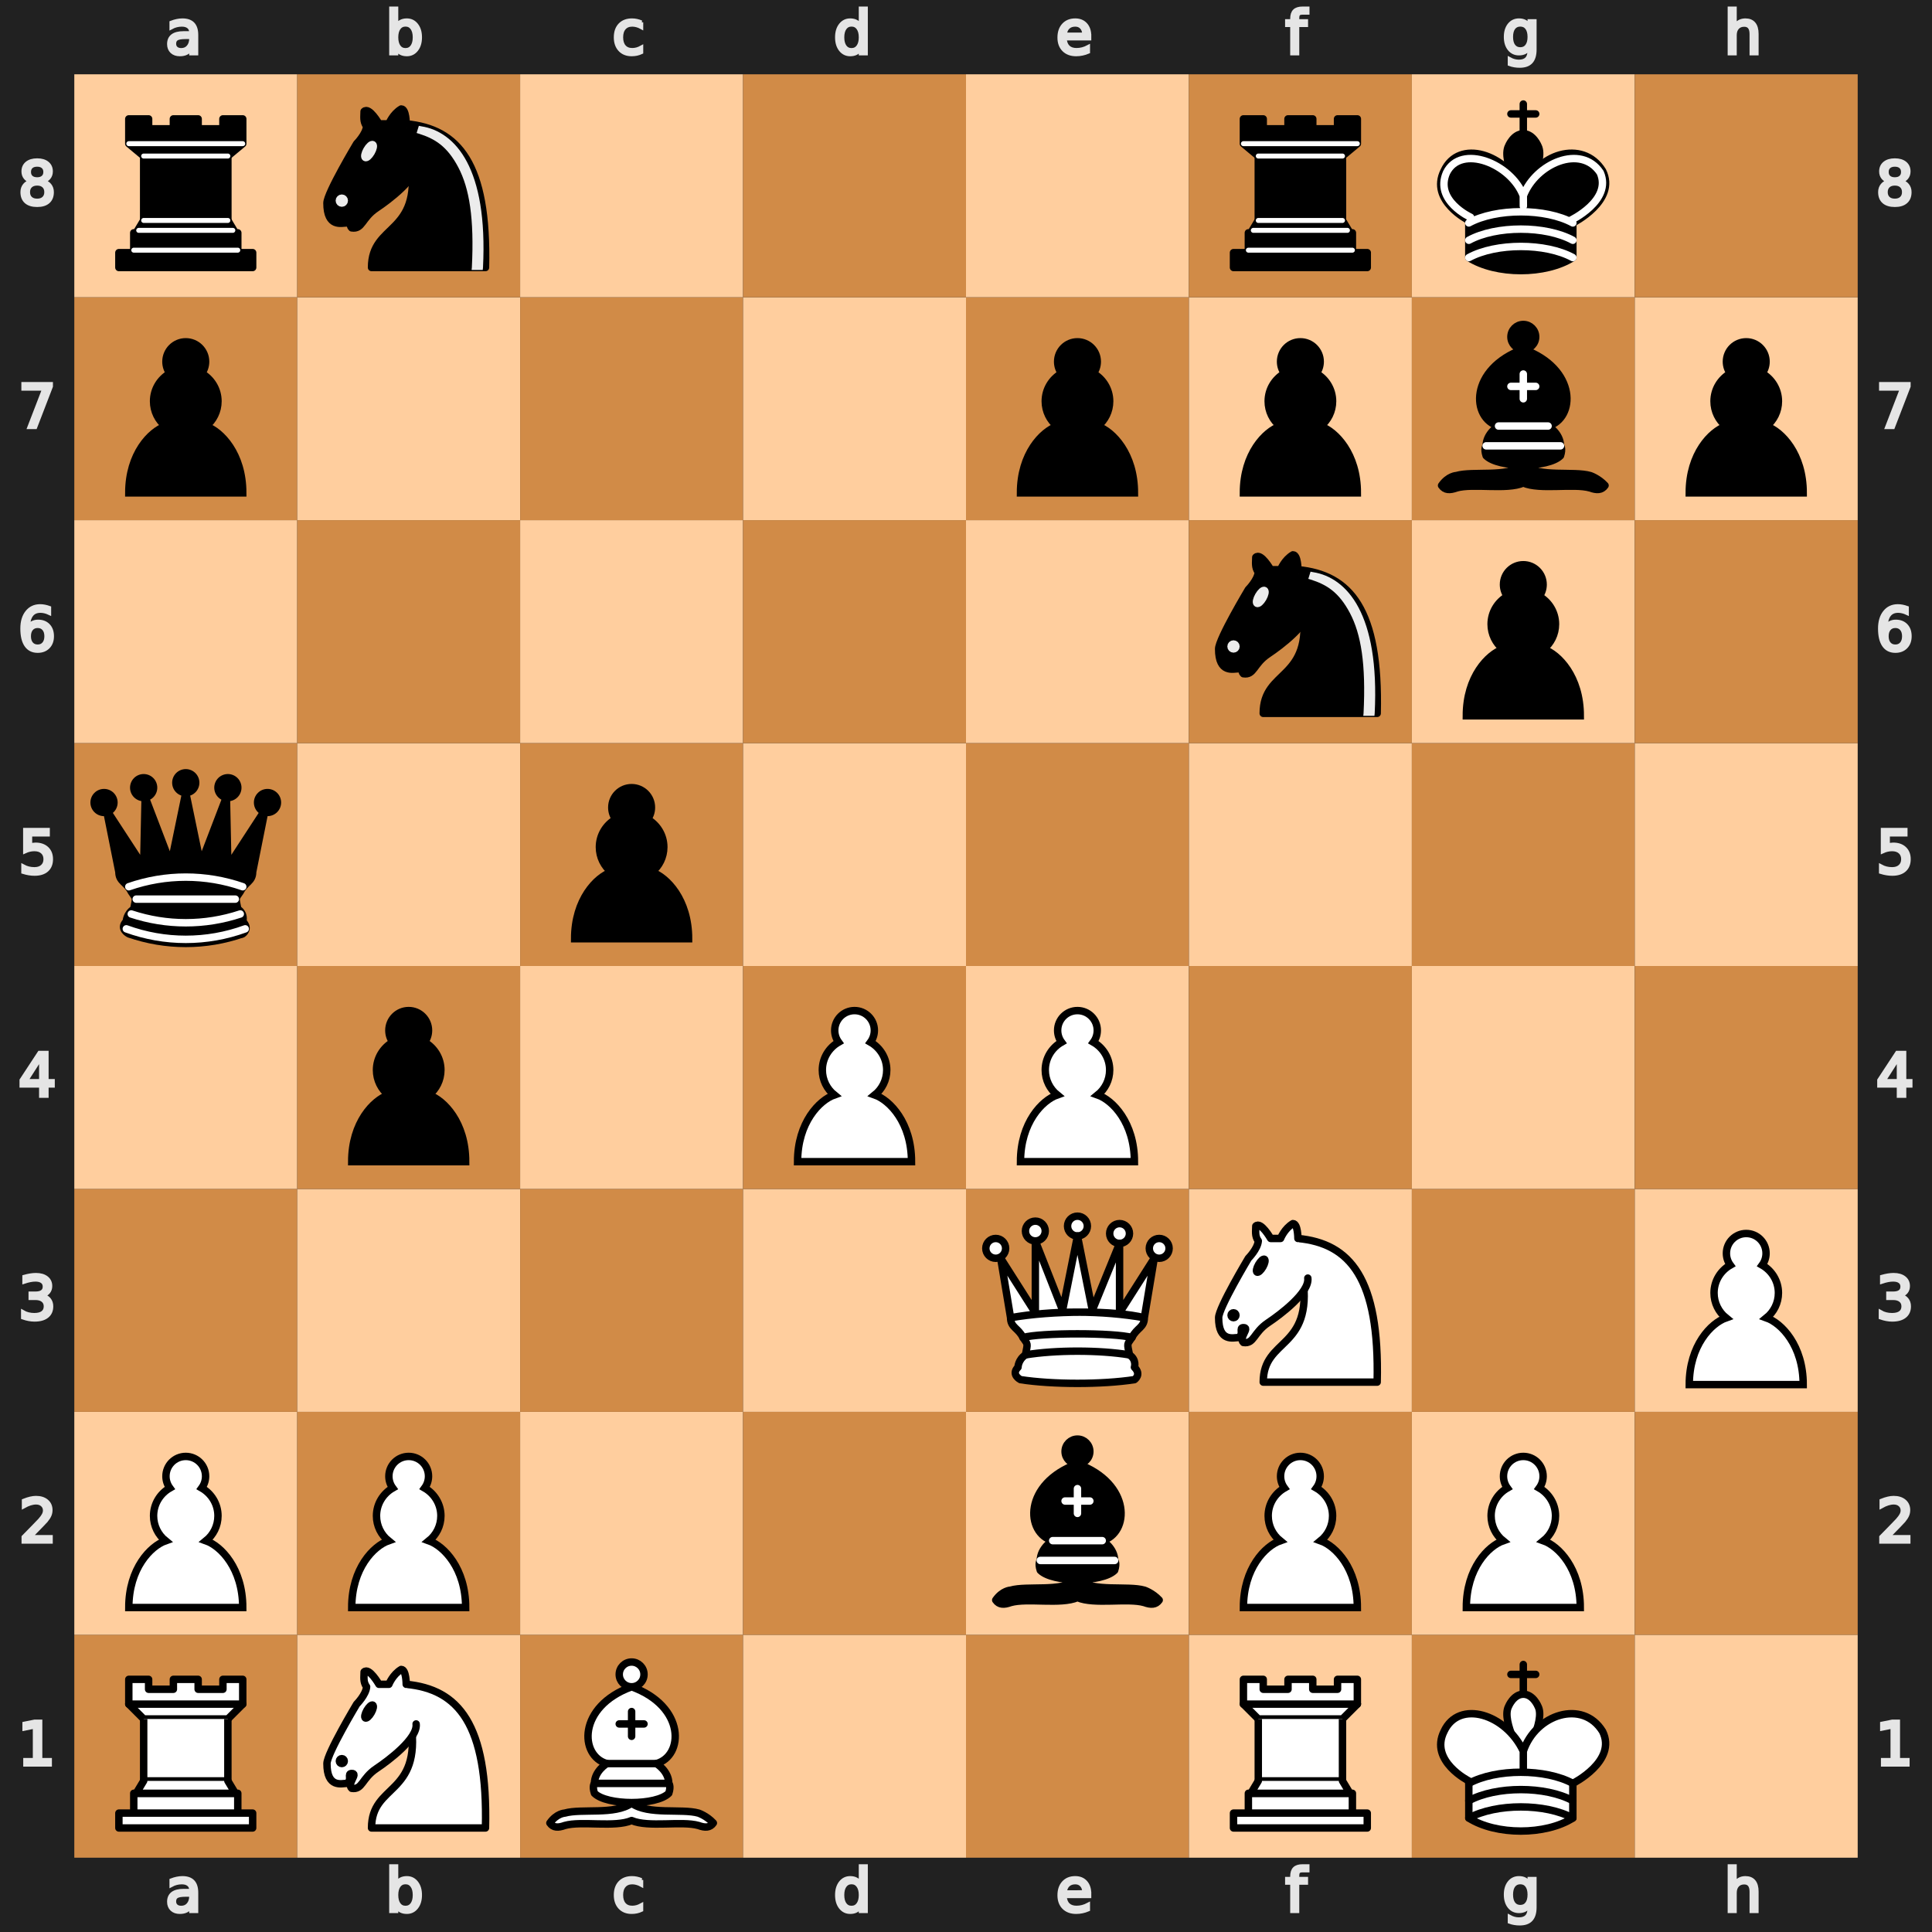
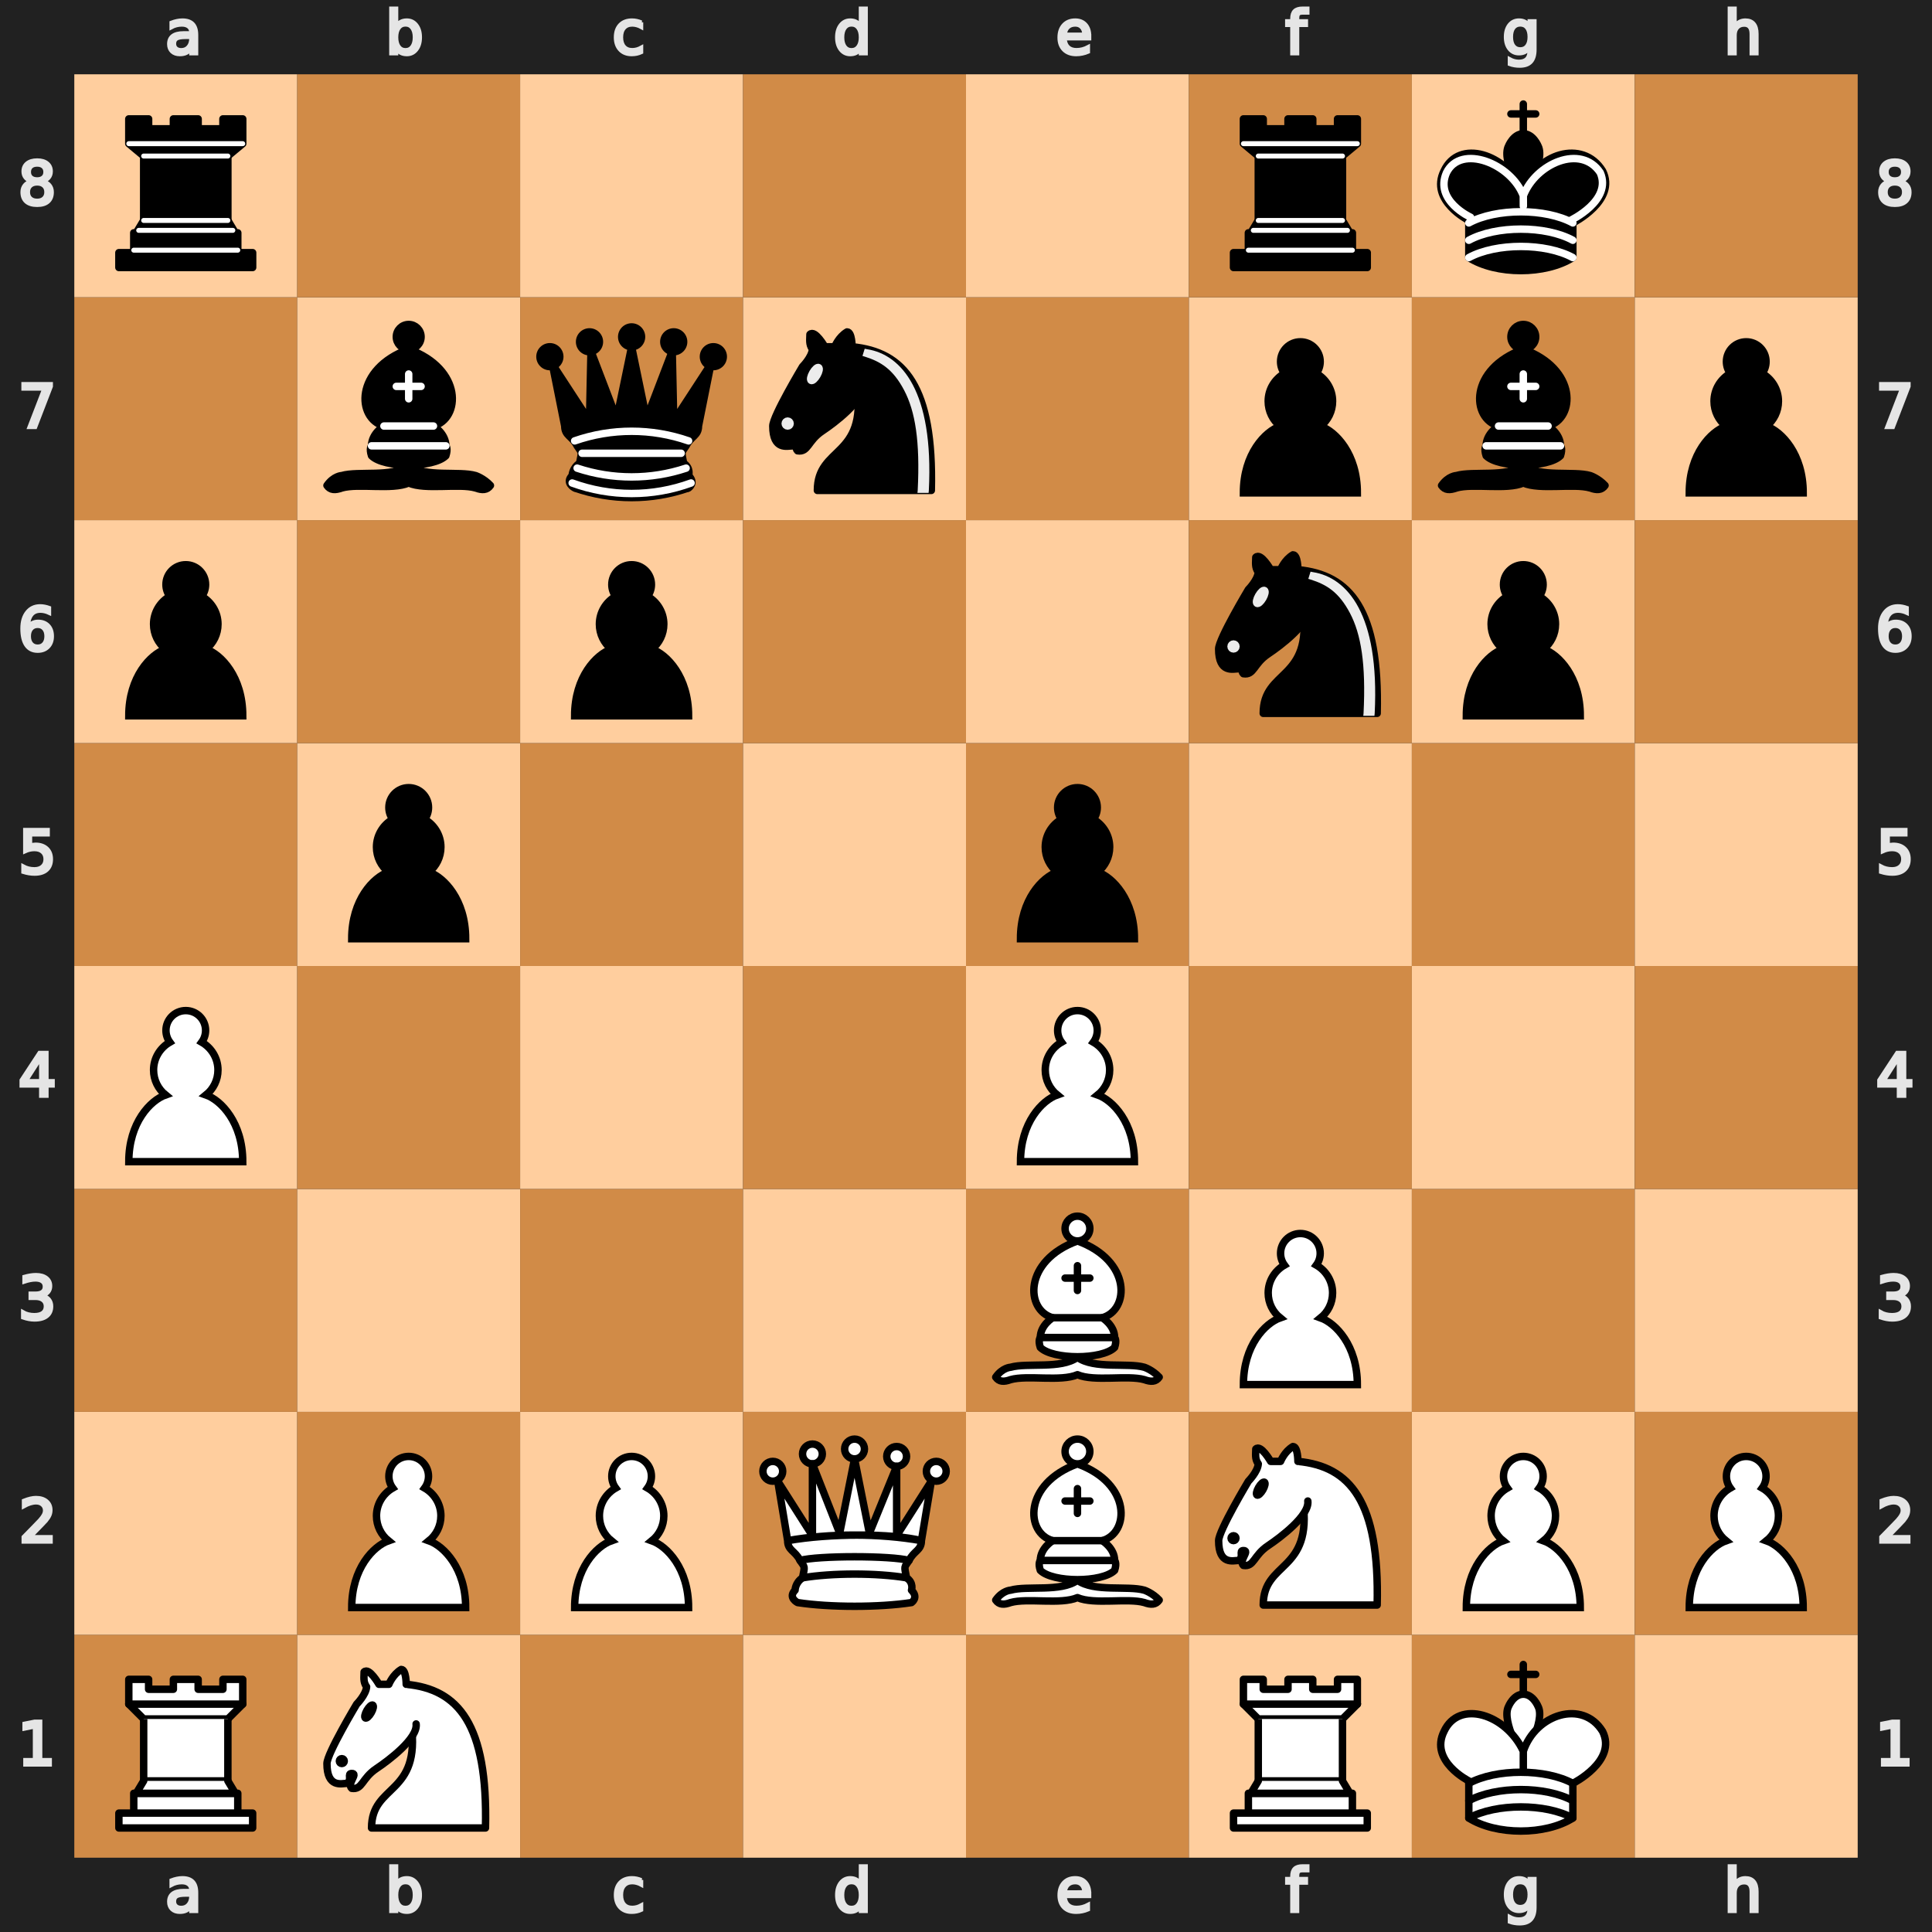
<svg xmlns="http://www.w3.org/2000/svg" xmlns:xlink="http://www.w3.org/1999/xlink" version="1.2" baseProfile="tiny" viewBox="0 0 390 390">
  <defs>
    <g id="white-pawn" class="white pawn">
      <path d="M22.5 9c-2.21 0-4 1.79-4 4 0 .89.29 1.71.78 2.38C17.33 16.5 16 18.59 16 21c0 2.03.94 3.84 2.41 5.03-3 1.06-7.41 5.55-7.41 13.47h23c0-7.92-4.41-12.41-7.41-13.47 1.47-1.19 2.41-3 2.41-5.03 0-2.41-1.33-4.5-3.28-5.62.49-.67.78-1.49.78-2.38 0-2.21-1.79-4-4-4z" fill="#fff" stroke="#000" stroke-width="1.5" stroke-linecap="round" />
    </g>
    <g id="white-knight" class="white knight" fill="none" fill-rule="evenodd" stroke="#000" stroke-width="1.5" stroke-linecap="round" stroke-linejoin="round">
      <path d="M 22,10 C 32.5,11 38.5,18 38,39 L 15,39 C 15,30 25,32.5 23,18" style="fill:#ffffff; stroke:#000000;" />
      <path d="M 24,18 C 24.38,20.91 18.45,25.37 16,27 C 13,29 13.18,31.34 11,31 C 9.958,30.06 12.41,27.96 11,28 C 10,28 11.19,29.23 10,30 C 9,30 5.997,31 6,26 C 6,24 12,14 12,14 C 12,14 13.89,12.1 14,10.5 C 13.27,9.506 13.5,8.5 13.5,7.5 C 14.5,6.5 16.5,10 16.5,10 L 18.5,10 C 18.5,10 19.28,8.008 21,7 C 22,7 22,10 22,10" style="fill:#ffffff; stroke:#000000;" />
      <path d="M 9.5 25.5 A 0.5 0.5 0 1 1 8.5,25.5 A 0.5 0.5 0 1 1 9.5 25.5 z" style="fill:#000000; stroke:#000000;" />
      <path d="M 15 15.5 A 0.5 1.5 0 1 1 14,15.5 A 0.5 1.5 0 1 1 15 15.5 z" transform="matrix(0.866,0.5,-0.5,0.866,9.693,-5.173)" style="fill:#000000; stroke:#000000;" />
    </g>
    <g id="white-bishop" class="white bishop" fill="none" fill-rule="evenodd" stroke="#000" stroke-width="1.5" stroke-linecap="round" stroke-linejoin="round">
      <g fill="#fff" stroke-linecap="butt">
        <path d="M9 36c3.39-.97 10.11.43 13.5-2 3.39 2.43 10.11 1.03 13.5 2 0 0 1.65.54 3 2-.68.97-1.65.99-3 .5-3.39-.97-10.11.46-13.5-1-3.39 1.46-10.11.03-13.5 1-1.354.49-2.323.47-3-.5 1.354-1.94 3-2 3-2zM15 32c2.5 2.5 12.5 2.5 15 0 .5-1.5 0-2 0-2 0-2.5-2.5-4-2.5-4 5.5-1.5 6-11.5-5-15.5-11 4-10.5 14-5 15.5 0 0-2.5 1.5-2.5 4 0 0-.5.5 0 2zM25 8a2.5 2.5 0 1 1-5 0 2.5 2.5 0 1 1 5 0z" />
      </g>
      <path d="M17.5 26h10M15 30h15m-7.5-14.5v5M20 18h5" stroke-linejoin="miter" />
    </g>
    <g id="white-rook" class="white rook" fill="#fff" fill-rule="evenodd" stroke="#000" stroke-width="1.5" stroke-linecap="round" stroke-linejoin="round">
      <path d="M9 39h27v-3H9v3zM12 36v-4h21v4H12zM11 14V9h4v2h5V9h5v2h5V9h4v5" stroke-linecap="butt" />
      <path d="M34 14l-3 3H14l-3-3" />
      <path d="M31 17v12.5H14V17" stroke-linecap="butt" stroke-linejoin="miter" />
      <path d="M31 29.5l1.5 2.5h-20l1.5-2.5" />
      <path d="M11 14h23" fill="none" stroke-linejoin="miter" />
    </g>
    <g id="white-queen" class="white queen" fill="#fff" fill-rule="evenodd" stroke="#000" stroke-width="1.5" stroke-linecap="round" stroke-linejoin="round">
      <path d="M8 12a2 2 0 1 1-4 0 2 2 0 1 1 4 0zM24.5 7.5a2 2 0 1 1-4 0 2 2 0 1 1 4 0zM41 12a2 2 0 1 1-4 0 2 2 0 1 1 4 0zM16 8.5a2 2 0 1 1-4 0 2 2 0 1 1 4 0zM33 9a2 2 0 1 1-4 0 2 2 0 1 1 4 0z" />
      <path d="M9 26c8.5-1.5 21-1.5 27 0l2-12-7 11V11l-5.5 13.5-3-15-3 15-5.5-14V25L7 14l2 12zM9 26c0 2 1.5 2 2.5 4 1 1.5 1 1 .5 3.5-1.5 1-1.5 2.5-1.5 2.5-1.5 1.5.5 2.5.5 2.5 6.5 1 16.5 1 23 0 0 0 1.5-1 0-2.5 0 0 .5-1.5-1-2.5-.5-2.5-.5-2 .5-3.5 1-2 2.5-2 2.5-4-8.5-1.5-18.5-1.5-27 0z" stroke-linecap="butt" />
      <path d="M11.5 30c3.5-1 18.5-1 22 0M12 33.5c6-1 15-1 21 0" fill="none" />
    </g>
    <g id="white-king" class="white king" fill="none" fill-rule="evenodd" stroke="#000" stroke-width="1.5" stroke-linecap="round" stroke-linejoin="round">
      <path d="M22.5 11.63V6M20 8h5" stroke-linejoin="miter" />
      <path d="M22.5 25s4.5-7.5 3-10.5c0 0-1-2.5-3-2.5s-3 2.5-3 2.5c-1.5 3 3 10.5 3 10.5" fill="#fff" stroke-linecap="butt" stroke-linejoin="miter" />
      <path d="M11.5 37c5.5 3.5 15.5 3.5 21 0v-7s9-4.5 6-10.5c-4-6.5-13.5-3.5-16 4V27v-3.5c-3.5-7.5-13-10.5-16-4-3 6 5 10 5 10V37z" fill="#fff" />
      <path d="M11.5 30c5.5-3 15.5-3 21 0m-21 3.5c5.5-3 15.5-3 21 0m-21 3.5c5.5-3 15.5-3 21 0" />
    </g>
    <g id="black-pawn" class="black pawn">
      <path d="M22.5 9c-2.21 0-4 1.79-4 4 0 .89.29 1.71.78 2.38C17.33 16.5 16 18.59 16 21c0 2.03.94 3.84 2.41 5.03-3 1.06-7.41 5.55-7.41 13.47h23c0-7.92-4.41-12.41-7.41-13.47 1.47-1.19 2.41-3 2.41-5.03 0-2.41-1.33-4.5-3.28-5.62.49-.67.78-1.49.78-2.38 0-2.21-1.79-4-4-4z" fill="#000" stroke="#000" stroke-width="1.5" stroke-linecap="round" />
    </g>
    <g id="black-knight" class="black knight" fill="none" fill-rule="evenodd" stroke="#000" stroke-width="1.5" stroke-linecap="round" stroke-linejoin="round">
      <path d="M 22,10 C 32.5,11 38.5,18 38,39 L 15,39 C 15,30 25,32.5 23,18" style="fill:#000000; stroke:#000000;" />
      <path d="M 24,18 C 24.38,20.91 18.45,25.37 16,27 C 13,29 13.18,31.34 11,31 C 9.958,30.06 12.41,27.96 11,28 C 10,28 11.19,29.23 10,30 C 9,30 5.997,31 6,26 C 6,24 12,14 12,14 C 12,14 13.89,12.1 14,10.5 C 13.27,9.506 13.5,8.5 13.5,7.5 C 14.5,6.5 16.5,10 16.5,10 L 18.5,10 C 18.5,10 19.28,8.008 21,7 C 22,7 22,10 22,10" style="fill:#000000; stroke:#000000;" />
      <path d="M 9.5 25.5 A 0.5 0.5 0 1 1 8.5,25.5 A 0.5 0.5 0 1 1 9.5 25.5 z" style="fill:#ececec; stroke:#ececec;" />
      <path d="M 15 15.5 A 0.5 1.5 0 1 1 14,15.5 A 0.5 1.5 0 1 1 15 15.5 z" transform="matrix(0.866,0.5,-0.5,0.866,9.693,-5.173)" style="fill:#ececec; stroke:#ececec;" />
      <path d="M 24.55,10.4 L 24.1,11.85 L 24.6,12 C 27.75,13 30.25,14.49 32.5,18.75 C 34.75,23.01 35.75,29.06 35.25,39 L 35.2,39.5 L 37.45,39.5 L 37.5,39 C 38,28.94 36.62,22.15 34.25,17.66 C 31.88,13.17 28.46,11.02 25.06,10.5 L 24.55,10.4 z " style="fill:#ececec; stroke:none;" />
    </g>
    <g id="black-bishop" class="black bishop" fill="none" fill-rule="evenodd" stroke="#000" stroke-width="1.5" stroke-linecap="round" stroke-linejoin="round">
      <path d="M9 36c3.39-.97 10.11.43 13.5-2 3.39 2.43 10.11 1.03 13.5 2 0 0 1.65.54 3 2-.68.97-1.65.99-3 .5-3.39-.97-10.11.46-13.5-1-3.39 1.46-10.11.03-13.5 1-1.354.49-2.323.47-3-.5 1.354-1.94 3-2 3-2zm6-4c2.5 2.5 12.5 2.5 15 0 .5-1.5 0-2 0-2 0-2.5-2.5-4-2.5-4 5.5-1.5 6-11.5-5-15.5-11 4-10.5 14-5 15.5 0 0-2.5 1.5-2.5 4 0 0-.5.5 0 2zM25 8a2.5 2.5 0 1 1-5 0 2.5 2.5 0 1 1 5 0z" fill="#000" stroke-linecap="butt" />
      <path d="M17.5 26h10M15 30h15m-7.5-14.5v5M20 18h5" stroke="#fff" stroke-linejoin="miter" />
    </g>
    <g id="black-rook" class="black rook" fill="#000" fill-rule="evenodd" stroke="#000" stroke-width="1.5" stroke-linecap="round" stroke-linejoin="round">
      <path d="M9 39h27v-3H9v3zM12.5 32l1.5-2.5h17l1.5 2.5h-20zM12 36v-4h21v4H12z" stroke-linecap="butt" />
      <path d="M14 29.5v-13h17v13H14z" stroke-linecap="butt" stroke-linejoin="miter" />
      <path d="M14 16.5L11 14h23l-3 2.5H14zM11 14V9h4v2h5V9h5v2h5V9h4v5H11z" stroke-linecap="butt" />
      <path d="M12 35.5h21M13 31.5h19M14 29.5h17M14 16.5h17M11 14h23" fill="none" stroke="#fff" stroke-width="1" stroke-linejoin="miter" />
    </g>
    <g id="black-queen" class="black queen" fill="#000" fill-rule="evenodd" stroke="#000" stroke-width="1.5" stroke-linecap="round" stroke-linejoin="round">
      <g fill="#000" stroke="none">
        <circle cx="6" cy="12" r="2.75" />
        <circle cx="14" cy="9" r="2.75" />
        <circle cx="22.5" cy="8" r="2.75" />
        <circle cx="31" cy="9" r="2.75" />
        <circle cx="39" cy="12" r="2.75" />
      </g>
      <path d="M9 26c8.5-1.5 21-1.5 27 0l2.5-12.5L31 25l-.3-14.1-5.2 13.6-3-14.5-3 14.5-5.2-13.6L14 25 6.5 13.5 9 26zM9 26c0 2 1.5 2 2.5 4 1 1.5 1 1 .5 3.5-1.5 1-1.5 2.5-1.5 2.5-1.5 1.5.5 2.5.5 2.5 6.5 1 16.5 1 23 0 0 0 1.5-1 0-2.5 0 0 .5-1.5-1-2.5-.5-2.5-.5-2 .5-3.5 1-2 2.5-2 2.5-4-8.5-1.5-18.5-1.5-27 0z" stroke-linecap="butt" />
      <path d="M11 38.5a35 35 1 0 0 23 0" fill="none" stroke-linecap="butt" />
      <path d="M11 29a35 35 1 0 1 23 0M12.5 31.5h20M11.5 34.5a35 35 1 0 0 22 0M10.5 37.5a35 35 1 0 0 24 0" fill="none" stroke="#fff" />
    </g>
    <g id="black-king" class="black king" fill="none" fill-rule="evenodd" stroke="#000" stroke-width="1.5" stroke-linecap="round" stroke-linejoin="round">
      <path d="M22.5 11.63V6" stroke-linejoin="miter" />
      <path d="M22.5 25s4.5-7.5 3-10.5c0 0-1-2.5-3-2.5s-3 2.5-3 2.5c-1.5 3 3 10.5 3 10.5" fill="#000" stroke-linecap="butt" stroke-linejoin="miter" />
      <path d="M11.5 37c5.5 3.5 15.5 3.5 21 0v-7s9-4.5 6-10.5c-4-6.5-13.5-3.5-16 4V27v-3.5c-3.5-7.5-13-10.5-16-4-3 6 5 10 5 10V37z" fill="#000" />
      <path d="M20 8h5" stroke-linejoin="miter" />
      <path d="M32 29.5s8.5-4 6.03-9.65C34.15 14 25 18 22.5 24.5l.01 2.1-.01-2.1C20 18 9.906 14 6.997 19.85c-2.497 5.65 4.853 9 4.853 9M11.5 30c5.5-3 15.5-3 21 0m-21 3.5c5.5-3 15.5-3 21 0m-21 3.5c5.5-3 15.5-3 21 0" stroke="#fff" />
    </g>
  </defs>
  <rect x="0" y="0" width="390" height="390" fill="#212121" />
  <g transform="translate(20, 0) scale(0.75, 0.75)" fill="#e5e5e5" stroke="#e5e5e5">
    <path d="M23.328 10.016q-1.742 0-2.414.398-.672.398-.672 1.36 0 .765.5 1.218.508.445 1.375.445 1.196 0 1.914-.843.727-.852.727-2.258v-.32zm2.867-.594v4.992h-1.437v-1.328q-.492.797-1.227 1.18-.734.375-1.797.375-1.343 0-2.14-.75-.79-.758-.79-2.024 0-1.476.985-2.226.992-.75 2.953-.75h2.016V8.75q0-.992-.656-1.531-.649-.547-1.829-.547-.75 0-1.46.18-.711.18-1.368.539V6.062q.79-.304 1.532-.453.742-.156 1.445-.156 1.898 0 2.836.984.937.985.937 2.985z" />
  </g>
  <g transform="translate(20, 375) scale(0.75, 0.75)" fill="#e5e5e5" stroke="#e5e5e5">
    <path d="M23.328 10.016q-1.742 0-2.414.398-.672.398-.672 1.36 0 .765.5 1.218.508.445 1.375.445 1.196 0 1.914-.843.727-.852.727-2.258v-.32zm2.867-.594v4.992h-1.437v-1.328q-.492.797-1.227 1.18-.734.375-1.797.375-1.343 0-2.14-.75-.79-.758-.79-2.024 0-1.476.985-2.226.992-.75 2.953-.75h2.016V8.75q0-.992-.656-1.531-.649-.547-1.829-.547-.75 0-1.46.18-.711.18-1.368.539V6.062q.79-.304 1.532-.453.742-.156 1.445-.156 1.898 0 2.836.984.937.985.937 2.985z" />
  </g>
  <g transform="translate(65, 0) scale(0.75, 0.75)" fill="#e5e5e5" stroke="#e5e5e5">
    <path d="M24.922 10.047q0-1.586-.656-2.485-.649-.906-1.79-.906-1.14 0-1.796.906-.649.899-.649 2.485 0 1.586.649 2.492.656.898 1.797.898 1.14 0 1.789-.898.656-.906.656-2.492zm-4.89-3.055q.452-.781 1.14-1.156.695-.383 1.656-.383 1.594 0 2.586 1.266 1 1.265 1 3.328 0 2.062-1 3.328-.992 1.266-2.586 1.266-.96 0-1.656-.375-.688-.383-1.14-1.164v1.312h-1.446V2.258h1.445z" />
  </g>
  <g transform="translate(65, 375) scale(0.75, 0.75)" fill="#e5e5e5" stroke="#e5e5e5">
    <path d="M24.922 10.047q0-1.586-.656-2.485-.649-.906-1.79-.906-1.14 0-1.796.906-.649.899-.649 2.485 0 1.586.649 2.492.656.898 1.797.898 1.14 0 1.789-.898.656-.906.656-2.492zm-4.89-3.055q.452-.781 1.14-1.156.695-.383 1.656-.383 1.594 0 2.586 1.266 1 1.265 1 3.328 0 2.062-1 3.328-.992 1.266-2.586 1.266-.96 0-1.656-.375-.688-.383-1.14-1.164v1.312h-1.446V2.258h1.445z" />
  </g>
  <g transform="translate(110, 0) scale(0.75, 0.75)" fill="#e5e5e5" stroke="#e5e5e5">
    <path d="M25.96 6v1.344q-.608-.336-1.226-.5-.609-.172-1.234-.172-1.398 0-2.172.89-.773.883-.773 2.485 0 1.601.773 2.492.774.883 2.172.883.625 0 1.234-.164.618-.172 1.227-.508v1.328q-.602.281-1.25.422-.64.14-1.367.14-1.977 0-3.14-1.242-1.165-1.242-1.165-3.351 0-2.14 1.172-3.367 1.18-1.227 3.227-1.227.664 0 1.296.14.633.134 1.227.407z" />
  </g>
  <g transform="translate(110, 375) scale(0.75, 0.75)" fill="#e5e5e5" stroke="#e5e5e5">
    <path d="M25.96 6v1.344q-.608-.336-1.226-.5-.609-.172-1.234-.172-1.398 0-2.172.89-.773.883-.773 2.485 0 1.601.773 2.492.774.883 2.172.883.625 0 1.234-.164.618-.172 1.227-.508v1.328q-.602.281-1.25.422-.64.14-1.367.14-1.977 0-3.14-1.242-1.165-1.242-1.165-3.351 0-2.14 1.172-3.367 1.18-1.227 3.227-1.227.664 0 1.296.14.633.134 1.227.407z" />
  </g>
  <g transform="translate(155, 0) scale(0.75, 0.75)" fill="#e5e5e5" stroke="#e5e5e5">
    <path d="M24.973 6.992V2.258h1.437v12.156h-1.437v-1.312q-.453.78-1.149 1.164-.687.375-1.656.375-1.586 0-2.586-1.266-.992-1.266-.992-3.328 0-2.063.992-3.328 1-1.266 2.586-1.266.969 0 1.656.383.696.375 1.149 1.156zm-4.899 3.055q0 1.586.649 2.492.656.898 1.797.898 1.14 0 1.796-.898.657-.906.657-2.492 0-1.586-.657-2.485-.656-.906-1.796-.906-1.141 0-1.797.906-.649.899-.649 2.485z" />
  </g>
  <g transform="translate(155, 375) scale(0.75, 0.75)" fill="#e5e5e5" stroke="#e5e5e5">
    <path d="M24.973 6.992V2.258h1.437v12.156h-1.437v-1.312q-.453.78-1.149 1.164-.687.375-1.656.375-1.586 0-2.586-1.266-.992-1.266-.992-3.328 0-2.063.992-3.328 1-1.266 2.586-1.266.969 0 1.656.383.696.375 1.149 1.156zm-4.899 3.055q0 1.586.649 2.492.656.898 1.797.898 1.14 0 1.796-.898.657-.906.657-2.492 0-1.586-.657-2.485-.656-.906-1.796-.906-1.141 0-1.797.906-.649.899-.649 2.485z" />
  </g>
  <g transform="translate(200, 0) scale(0.75, 0.75)" fill="#e5e5e5" stroke="#e5e5e5">
    <path d="M26.555 9.68v.703h-6.61q.094 1.484.89 2.265.806.774 2.235.774.828 0 1.602-.203.781-.203 1.547-.61v1.36q-.774.328-1.586.5-.813.172-1.649.172-2.093 0-3.32-1.22-1.219-1.218-1.219-3.296 0-2.148 1.157-3.406 1.164-1.266 3.132-1.266 1.766 0 2.79 1.14 1.03 1.134 1.03 3.087zm-1.438-.422q-.015-1.18-.664-1.883-.64-.703-1.703-.703-1.203 0-1.93.68-.718.68-.828 1.914z" />
  </g>
  <g transform="translate(200, 375) scale(0.75, 0.75)" fill="#e5e5e5" stroke="#e5e5e5">
    <path d="M26.555 9.68v.703h-6.61q.094 1.484.89 2.265.806.774 2.235.774.828 0 1.602-.203.781-.203 1.547-.61v1.36q-.774.328-1.586.5-.813.172-1.649.172-2.093 0-3.32-1.22-1.219-1.218-1.219-3.296 0-2.148 1.157-3.406 1.164-1.266 3.132-1.266 1.766 0 2.79 1.14 1.03 1.134 1.03 3.087zm-1.438-.422q-.015-1.18-.664-1.883-.64-.703-1.703-.703-1.203 0-1.93.68-.718.68-.828 1.914z" />
  </g>
  <g transform="translate(245, 0) scale(0.75, 0.75)" fill="#e5e5e5" stroke="#e5e5e5">
    <path d="M25.285 2.258v1.195H23.91q-.773 0-1.078.313-.297.312-.297 1.125v.773h2.367v1.117h-2.367v7.633H21.09V6.781h-1.375V5.664h1.375v-.61q0-1.46.68-2.124.68-.672 2.156-.672z" />
  </g>
  <g transform="translate(245, 375) scale(0.75, 0.75)" fill="#e5e5e5" stroke="#e5e5e5">
    <path d="M25.285 2.258v1.195H23.91q-.773 0-1.078.313-.297.312-.297 1.125v.773h2.367v1.117h-2.367v7.633H21.09V6.781h-1.375V5.664h1.375v-.61q0-1.46.68-2.124.68-.672 2.156-.672z" />
  </g>
  <g transform="translate(290, 0) scale(0.75, 0.75)" fill="#e5e5e5" stroke="#e5e5e5">
    <path d="M24.973 9.937q0-1.562-.649-2.421-.64-.86-1.804-.86-1.157 0-1.805.86-.64.859-.64 2.421 0 1.555.64 2.415.648.859 1.805.859 1.164 0 1.804-.86.649-.859.649-2.414zm1.437 3.391q0 2.234-.992 3.32-.992 1.094-3.04 1.094-.757 0-1.429-.117-.672-.11-1.304-.344v-1.398q.632.344 1.25.508.617.164 1.257.164 1.414 0 2.118-.743.703-.734.703-2.226v-.711q-.446.773-1.141 1.156-.695.383-1.664.383-1.61 0-2.594-1.227-.984-1.226-.984-3.25 0-2.03.984-3.257.985-1.227 2.594-1.227.969 0 1.664.383t1.14 1.156V5.664h1.438z" />
  </g>
  <g transform="translate(290, 375) scale(0.75, 0.75)" fill="#e5e5e5" stroke="#e5e5e5">
    <path d="M24.973 9.937q0-1.562-.649-2.421-.64-.86-1.804-.86-1.157 0-1.805.86-.64.859-.64 2.421 0 1.555.64 2.415.648.859 1.805.859 1.164 0 1.804-.86.649-.859.649-2.414zm1.437 3.391q0 2.234-.992 3.32-.992 1.094-3.04 1.094-.757 0-1.429-.117-.672-.11-1.304-.344v-1.398q.632.344 1.25.508.617.164 1.257.164 1.414 0 2.118-.743.703-.734.703-2.226v-.711q-.446.773-1.141 1.156-.695.383-1.664.383-1.61 0-2.594-1.227-.984-1.226-.984-3.25 0-2.03.984-3.257.985-1.227 2.594-1.227.969 0 1.664.383t1.14 1.156V5.664h1.438z" />
  </g>
  <g transform="translate(335, 0) scale(0.75, 0.75)" fill="#e5e5e5" stroke="#e5e5e5">
    <path d="M26.164 9.133v5.281h-1.437V9.18q0-1.243-.485-1.86-.484-.617-1.453-.617-1.164 0-1.836.742-.672.742-.672 2.024v4.945h-1.445V2.258h1.445v4.765q.516-.789 1.211-1.18.703-.39 1.617-.39 1.508 0 2.282.938.773.93.773 2.742z" />
  </g>
  <g transform="translate(335, 375) scale(0.75, 0.75)" fill="#e5e5e5" stroke="#e5e5e5">
    <path d="M26.164 9.133v5.281h-1.437V9.18q0-1.243-.485-1.86-.484-.617-1.453-.617-1.164 0-1.836.742-.672.742-.672 2.024v4.945h-1.445V2.258h1.445v4.765q.516-.789 1.211-1.18.703-.39 1.617-.39 1.508 0 2.282.938.773.93.773 2.742z" />
  </g>
  <g transform="translate(0, 335) scale(0.75, 0.75)" fill="#e5e5e5" stroke="#e5e5e5">
    <path d="M6.754 26.996h2.578v-8.898l-2.805.562v-1.437l2.79-.563h1.578v10.336h2.578v1.328h-6.72z" />
  </g>
  <g transform="translate(375, 335) scale(0.75, 0.75)" fill="#e5e5e5" stroke="#e5e5e5">
    <path d="M6.754 26.996h2.578v-8.898l-2.805.562v-1.437l2.79-.563h1.578v10.336h2.578v1.328h-6.72z" />
  </g>
  <g transform="translate(0, 290) scale(0.75, 0.75)" fill="#e5e5e5" stroke="#e5e5e5">
    <path d="M8.195 26.996h5.508v1.328H6.297v-1.328q.898-.93 2.445-2.492 1.555-1.57 1.953-2.024.758-.851 1.055-1.437.305-.594.305-1.164 0-.93-.657-1.516-.648-.586-1.695-.586-.742 0-1.57.258-.82.258-1.758.781v-1.593q.953-.383 1.781-.578.828-.196 1.516-.196 1.812 0 2.89.906 1.079.907 1.079 2.422 0 .72-.274 1.368-.265.64-.976 1.515-.196.227-1.243 1.313-1.046 1.078-2.953 3.023z" />
  </g>
  <g transform="translate(375, 290) scale(0.75, 0.75)" fill="#e5e5e5" stroke="#e5e5e5">
    <path d="M8.195 26.996h5.508v1.328H6.297v-1.328q.898-.93 2.445-2.492 1.555-1.57 1.953-2.024.758-.851 1.055-1.437.305-.594.305-1.164 0-.93-.657-1.516-.648-.586-1.695-.586-.742 0-1.57.258-.82.258-1.758.781v-1.593q.953-.383 1.781-.578.828-.196 1.516-.196 1.812 0 2.89.906 1.079.907 1.079 2.422 0 .72-.274 1.368-.265.64-.976 1.515-.196.227-1.243 1.313-1.046 1.078-2.953 3.023z" />
  </g>
  <g transform="translate(0, 245) scale(0.75, 0.75)" fill="#e5e5e5" stroke="#e5e5e5">
    <path d="M11.434 22.035q1.132.242 1.765 1.008.64.766.64 1.89 0 1.727-1.187 2.672-1.187.946-3.375.946-.734 0-1.515-.149-.774-.14-1.602-.43V26.45q.656.383 1.438.578.78.196 1.632.196 1.485 0 2.258-.586.782-.586.782-1.703 0-1.032-.727-1.61-.719-.586-2.008-.586h-1.36v-1.297h1.423q1.164 0 1.78-.46.618-.47.618-1.344 0-.899-.64-1.375-.633-.485-1.82-.485-.65 0-1.391.141-.743.14-1.633.437V16.95q.898-.25 1.68-.375.788-.125 1.484-.125 1.797 0 2.844.82 1.046.813 1.046 2.204 0 .968-.554 1.64-.555.664-1.578.922z" />
  </g>
  <g transform="translate(375, 245) scale(0.75, 0.75)" fill="#e5e5e5" stroke="#e5e5e5">
    <path d="M11.434 22.035q1.132.242 1.765 1.008.64.766.64 1.89 0 1.727-1.187 2.672-1.187.946-3.375.946-.734 0-1.515-.149-.774-.14-1.602-.43V26.45q.656.383 1.438.578.78.196 1.632.196 1.485 0 2.258-.586.782-.586.782-1.703 0-1.032-.727-1.61-.719-.586-2.008-.586h-1.36v-1.297h1.423q1.164 0 1.78-.46.618-.47.618-1.344 0-.899-.64-1.375-.633-.485-1.82-.485-.65 0-1.391.141-.743.14-1.633.437V16.95q.898-.25 1.68-.375.788-.125 1.484-.125 1.797 0 2.844.82 1.046.813 1.046 2.204 0 .968-.554 1.64-.555.664-1.578.922z" />
  </g>
  <g transform="translate(0, 200) scale(0.75, 0.75)" fill="#e5e5e5" stroke="#e5e5e5">
    <path d="M11.016 18.035L7.03 24.262h3.985zm-.414-1.375h1.984v7.602h1.664v1.312h-1.664v2.75h-1.57v-2.75H5.75v-1.523z" />
  </g>
  <g transform="translate(375, 200) scale(0.75, 0.75)" fill="#e5e5e5" stroke="#e5e5e5">
    <path d="M11.016 18.035L7.03 24.262h3.985zm-.414-1.375h1.984v7.602h1.664v1.312h-1.664v2.75h-1.57v-2.75H5.75v-1.523z" />
  </g>
  <g transform="translate(0, 155) scale(0.75, 0.75)" fill="#e5e5e5" stroke="#e5e5e5">
    <path d="M6.719 16.66h6.195v1.328h-4.75v2.86q.344-.118.688-.172.343-.063.687-.063 1.953 0 3.094 1.07 1.14 1.07 1.14 2.899 0 1.883-1.171 2.93-1.172 1.039-3.305 1.039-.735 0-1.5-.125-.758-.125-1.57-.375v-1.586q.703.383 1.453.57.75.188 1.586.188 1.351 0 2.14-.711.79-.711.79-1.93 0-1.219-.79-1.93-.789-.71-2.14-.71-.633 0-1.266.14-.625.14-1.281.438z" />
  </g>
  <g transform="translate(375, 155) scale(0.75, 0.75)" fill="#e5e5e5" stroke="#e5e5e5">
    <path d="M6.719 16.66h6.195v1.328h-4.75v2.86q.344-.118.688-.172.343-.063.687-.063 1.953 0 3.094 1.07 1.14 1.07 1.14 2.899 0 1.883-1.171 2.93-1.172 1.039-3.305 1.039-.735 0-1.5-.125-.758-.125-1.57-.375v-1.586q.703.383 1.453.57.75.188 1.586.188 1.351 0 2.14-.711.79-.711.79-1.93 0-1.219-.79-1.93-.789-.71-2.14-.71-.633 0-1.266.14-.625.14-1.281.438z" />
  </g>
  <g transform="translate(0, 110) scale(0.75, 0.75)" fill="#e5e5e5" stroke="#e5e5e5">
    <path d="M10.137 21.863q-1.063 0-1.688.727-.617.726-.617 1.992 0 1.258.617 1.992.625.727 1.688.727 1.062 0 1.68-.727.624-.734.624-1.992 0-1.266-.625-1.992-.617-.727-1.68-.727zm3.133-4.945v1.437q-.594-.28-1.204-.43-.601-.148-1.195-.148-1.562 0-2.39 1.055-.82 1.055-.938 3.188.46-.68 1.156-1.04.696-.367 1.531-.367 1.758 0 2.774 1.07 1.023 1.063 1.023 2.899 0 1.797-1.062 2.883-1.063 1.086-2.828 1.086-2.024 0-3.094-1.547-1.07-1.555-1.07-4.5 0-2.766 1.312-4.406 1.313-1.649 3.524-1.649.593 0 1.195.117.61.118 1.266.352z" />
  </g>
  <g transform="translate(375, 110) scale(0.75, 0.75)" fill="#e5e5e5" stroke="#e5e5e5">
    <path d="M10.137 21.863q-1.063 0-1.688.727-.617.726-.617 1.992 0 1.258.617 1.992.625.727 1.688.727 1.062 0 1.68-.727.624-.734.624-1.992 0-1.266-.625-1.992-.617-.727-1.68-.727zm3.133-4.945v1.437q-.594-.28-1.204-.43-.601-.148-1.195-.148-1.562 0-2.39 1.055-.82 1.055-.938 3.188.46-.68 1.156-1.04.696-.367 1.531-.367 1.758 0 2.774 1.07 1.023 1.063 1.023 2.899 0 1.797-1.062 2.883-1.063 1.086-2.828 1.086-2.024 0-3.094-1.547-1.07-1.555-1.07-4.5 0-2.766 1.312-4.406 1.313-1.649 3.524-1.649.593 0 1.195.117.61.118 1.266.352z" />
  </g>
  <g transform="translate(0, 65) scale(0.75, 0.75)" fill="#e5e5e5" stroke="#e5e5e5">
    <path d="M6.25 16.66h7.5v.672L9.516 28.324H7.867l3.985-10.336H6.25z" />
  </g>
  <g transform="translate(375, 65) scale(0.75, 0.75)" fill="#e5e5e5" stroke="#e5e5e5">
    <path d="M6.25 16.66h7.5v.672L9.516 28.324H7.867l3.985-10.336H6.25z" />
  </g>
  <g transform="translate(0, 20) scale(0.75, 0.75)" fill="#e5e5e5" stroke="#e5e5e5">
    <path d="M10 22.785q-1.125 0-1.773.602-.641.601-.641 1.656t.64 1.656q.649.602 1.774.602t1.773-.602q.649-.61.649-1.656 0-1.055-.649-1.656-.64-.602-1.773-.602zm-1.578-.672q-1.016-.25-1.586-.945-.563-.695-.563-1.695 0-1.399.993-2.211 1-.813 2.734-.813 1.742 0 2.734.813.993.812.993 2.21 0 1-.57 1.696-.563.695-1.571.945 1.14.266 1.773 1.04.641.773.641 1.89 0 1.695-1.04 2.602-1.03.906-2.96.906t-2.969-.906Q6 26.738 6 25.043q0-1.117.64-1.89.641-.774 1.782-1.04zm-.578-2.492q0 .906.562 1.414.57.508 1.594.508 1.016 0 1.586-.508.578-.508.578-1.414 0-.906-.578-1.414-.57-.508-1.586-.508-1.023 0-1.594.508-.562.508-.562 1.414z" />
  </g>
  <g transform="translate(375, 20) scale(0.75, 0.75)" fill="#e5e5e5" stroke="#e5e5e5">
    <path d="M10 22.785q-1.125 0-1.773.602-.641.601-.641 1.656t.64 1.656q.649.602 1.774.602t1.773-.602q.649-.61.649-1.656 0-1.055-.649-1.656-.64-.602-1.773-.602zm-1.578-.672q-1.016-.25-1.586-.945-.563-.695-.563-1.695 0-1.399.993-2.211 1-.813 2.734-.813 1.742 0 2.734.813.993.812.993 2.21 0 1-.57 1.696-.563.695-1.571.945 1.14.266 1.773 1.04.641.773.641 1.89 0 1.695-1.04 2.602-1.03.906-2.96.906t-2.969-.906Q6 26.738 6 25.043q0-1.117.64-1.89.641-.774 1.782-1.04zm-.578-2.492q0 .906.562 1.414.57.508 1.594.508 1.016 0 1.586-.508.578-.508.578-1.414 0-.906-.578-1.414-.57-.508-1.586-.508-1.023 0-1.594.508-.562.508-.562 1.414z" />
  </g>
  <rect x="15" y="330" width="45" height="45" class="square dark a1" stroke="none" fill="#d18b47" />
  <rect x="60" y="330" width="45" height="45" class="square light b1" stroke="none" fill="#ffce9e" />
  <rect x="105" y="330" width="45" height="45" class="square dark c1" stroke="none" fill="#d18b47" />
  <rect x="150" y="330" width="45" height="45" class="square light d1" stroke="none" fill="#ffce9e" />
  <rect x="195" y="330" width="45" height="45" class="square dark e1" stroke="none" fill="#d18b47" />
  <rect x="240" y="330" width="45" height="45" class="square light f1" stroke="none" fill="#ffce9e" />
  <rect x="285" y="330" width="45" height="45" class="square dark g1" stroke="none" fill="#d18b47" />
  <rect x="330" y="330" width="45" height="45" class="square light h1" stroke="none" fill="#ffce9e" />
  <rect x="15" y="285" width="45" height="45" class="square light a2" stroke="none" fill="#ffce9e" />
  <rect x="60" y="285" width="45" height="45" class="square dark b2" stroke="none" fill="#d18b47" />
  <rect x="105" y="285" width="45" height="45" class="square light c2" stroke="none" fill="#ffce9e" />
  <rect x="150" y="285" width="45" height="45" class="square dark d2" stroke="none" fill="#d18b47" />
  <rect x="195" y="285" width="45" height="45" class="square light e2" stroke="none" fill="#ffce9e" />
  <rect x="240" y="285" width="45" height="45" class="square dark f2" stroke="none" fill="#d18b47" />
  <rect x="285" y="285" width="45" height="45" class="square light g2" stroke="none" fill="#ffce9e" />
  <rect x="330" y="285" width="45" height="45" class="square dark h2" stroke="none" fill="#d18b47" />
  <rect x="15" y="240" width="45" height="45" class="square dark a3" stroke="none" fill="#d18b47" />
  <rect x="60" y="240" width="45" height="45" class="square light b3" stroke="none" fill="#ffce9e" />
  <rect x="105" y="240" width="45" height="45" class="square dark c3" stroke="none" fill="#d18b47" />
  <rect x="150" y="240" width="45" height="45" class="square light d3" stroke="none" fill="#ffce9e" />
  <rect x="195" y="240" width="45" height="45" class="square dark e3" stroke="none" fill="#d18b47" />
  <rect x="240" y="240" width="45" height="45" class="square light f3" stroke="none" fill="#ffce9e" />
  <rect x="285" y="240" width="45" height="45" class="square dark g3" stroke="none" fill="#d18b47" />
  <rect x="330" y="240" width="45" height="45" class="square light h3" stroke="none" fill="#ffce9e" />
  <rect x="15" y="195" width="45" height="45" class="square light a4" stroke="none" fill="#ffce9e" />
  <rect x="60" y="195" width="45" height="45" class="square dark b4" stroke="none" fill="#d18b47" />
  <rect x="105" y="195" width="45" height="45" class="square light c4" stroke="none" fill="#ffce9e" />
  <rect x="150" y="195" width="45" height="45" class="square dark d4" stroke="none" fill="#d18b47" />
  <rect x="195" y="195" width="45" height="45" class="square light e4" stroke="none" fill="#ffce9e" />
  <rect x="240" y="195" width="45" height="45" class="square dark f4" stroke="none" fill="#d18b47" />
  <rect x="285" y="195" width="45" height="45" class="square light g4" stroke="none" fill="#ffce9e" />
  <rect x="330" y="195" width="45" height="45" class="square dark h4" stroke="none" fill="#d18b47" />
  <rect x="15" y="150" width="45" height="45" class="square dark a5" stroke="none" fill="#d18b47" />
  <rect x="60" y="150" width="45" height="45" class="square light b5" stroke="none" fill="#ffce9e" />
  <rect x="105" y="150" width="45" height="45" class="square dark c5" stroke="none" fill="#d18b47" />
  <rect x="150" y="150" width="45" height="45" class="square light d5" stroke="none" fill="#ffce9e" />
  <rect x="195" y="150" width="45" height="45" class="square dark e5" stroke="none" fill="#d18b47" />
  <rect x="240" y="150" width="45" height="45" class="square light f5" stroke="none" fill="#ffce9e" />
  <rect x="285" y="150" width="45" height="45" class="square dark g5" stroke="none" fill="#d18b47" />
  <rect x="330" y="150" width="45" height="45" class="square light h5" stroke="none" fill="#ffce9e" />
  <rect x="15" y="105" width="45" height="45" class="square light a6" stroke="none" fill="#ffce9e" />
  <rect x="60" y="105" width="45" height="45" class="square dark b6" stroke="none" fill="#d18b47" />
  <rect x="105" y="105" width="45" height="45" class="square light c6" stroke="none" fill="#ffce9e" />
  <rect x="150" y="105" width="45" height="45" class="square dark d6" stroke="none" fill="#d18b47" />
  <rect x="195" y="105" width="45" height="45" class="square light e6" stroke="none" fill="#ffce9e" />
  <rect x="240" y="105" width="45" height="45" class="square dark f6" stroke="none" fill="#d18b47" />
  <rect x="285" y="105" width="45" height="45" class="square light g6" stroke="none" fill="#ffce9e" />
  <rect x="330" y="105" width="45" height="45" class="square dark h6" stroke="none" fill="#d18b47" />
  <rect x="15" y="60" width="45" height="45" class="square dark a7" stroke="none" fill="#d18b47" />
  <rect x="60" y="60" width="45" height="45" class="square light b7" stroke="none" fill="#ffce9e" />
  <rect x="105" y="60" width="45" height="45" class="square dark c7" stroke="none" fill="#d18b47" />
  <rect x="150" y="60" width="45" height="45" class="square light d7" stroke="none" fill="#ffce9e" />
  <rect x="195" y="60" width="45" height="45" class="square dark e7" stroke="none" fill="#d18b47" />
  <rect x="240" y="60" width="45" height="45" class="square light f7" stroke="none" fill="#ffce9e" />
  <rect x="285" y="60" width="45" height="45" class="square dark g7" stroke="none" fill="#d18b47" />
  <rect x="330" y="60" width="45" height="45" class="square light h7" stroke="none" fill="#ffce9e" />
  <rect x="15" y="15" width="45" height="45" class="square light a8" stroke="none" fill="#ffce9e" />
  <rect x="60" y="15" width="45" height="45" class="square dark b8" stroke="none" fill="#d18b47" />
  <rect x="105" y="15" width="45" height="45" class="square light c8" stroke="none" fill="#ffce9e" />
  <rect x="150" y="15" width="45" height="45" class="square dark d8" stroke="none" fill="#d18b47" />
  <rect x="195" y="15" width="45" height="45" class="square light e8" stroke="none" fill="#ffce9e" />
  <rect x="240" y="15" width="45" height="45" class="square dark f8" stroke="none" fill="#d18b47" />
  <rect x="285" y="15" width="45" height="45" class="square light g8" stroke="none" fill="#ffce9e" />
  <rect x="330" y="15" width="45" height="45" class="square dark h8" stroke="none" fill="#d18b47" />
  <use href="#white-rook" xlink:href="#white-rook" transform="translate(15, 330)" />
  <use href="#white-knight" xlink:href="#white-knight" transform="translate(60, 330)" />
-   <use href="#white-bishop" xlink:href="#white-bishop" transform="translate(105, 330)" />
  <use href="#white-rook" xlink:href="#white-rook" transform="translate(240, 330)" />
  <use href="#white-king" xlink:href="#white-king" transform="translate(285, 330)" />
-   <use href="#white-pawn" xlink:href="#white-pawn" transform="translate(15, 285)" />
  <use href="#white-pawn" xlink:href="#white-pawn" transform="translate(60, 285)" />
-   <use href="#black-bishop" xlink:href="#black-bishop" transform="translate(195, 285)" />
-   <use href="#white-pawn" xlink:href="#white-pawn" transform="translate(240, 285)" />
+   <use href="#white-pawn" xlink:href="#white-pawn" transform="translate(105, 285)" />
+   <use href="#white-queen" xlink:href="#white-queen" transform="translate(150, 285)" />
+   <use href="#white-bishop" xlink:href="#white-bishop" transform="translate(195, 285)" />
+   <use href="#white-knight" xlink:href="#white-knight" transform="translate(240, 285)" />
  <use href="#white-pawn" xlink:href="#white-pawn" transform="translate(285, 285)" />
-   <use href="#white-queen" xlink:href="#white-queen" transform="translate(195, 240)" />
-   <use href="#white-knight" xlink:href="#white-knight" transform="translate(240, 240)" />
-   <use href="#white-pawn" xlink:href="#white-pawn" transform="translate(330, 240)" />
-   <use href="#black-pawn" xlink:href="#black-pawn" transform="translate(60, 195)" />
-   <use href="#white-pawn" xlink:href="#white-pawn" transform="translate(150, 195)" />
+   <use href="#white-pawn" xlink:href="#white-pawn" transform="translate(330, 285)" />
+   <use href="#white-bishop" xlink:href="#white-bishop" transform="translate(195, 240)" />
+   <use href="#white-pawn" xlink:href="#white-pawn" transform="translate(240, 240)" />
+   <use href="#white-pawn" xlink:href="#white-pawn" transform="translate(15, 195)" />
  <use href="#white-pawn" xlink:href="#white-pawn" transform="translate(195, 195)" />
-   <use href="#black-queen" xlink:href="#black-queen" transform="translate(15, 150)" />
-   <use href="#black-pawn" xlink:href="#black-pawn" transform="translate(105, 150)" />
+   <use href="#black-pawn" xlink:href="#black-pawn" transform="translate(60, 150)" />
+   <use href="#black-pawn" xlink:href="#black-pawn" transform="translate(195, 150)" />
+   <use href="#black-pawn" xlink:href="#black-pawn" transform="translate(15, 105)" />
+   <use href="#black-pawn" xlink:href="#black-pawn" transform="translate(105, 105)" />
  <use href="#black-knight" xlink:href="#black-knight" transform="translate(240, 105)" />
  <use href="#black-pawn" xlink:href="#black-pawn" transform="translate(285, 105)" />
-   <use href="#black-pawn" xlink:href="#black-pawn" transform="translate(15, 60)" />
-   <use href="#black-pawn" xlink:href="#black-pawn" transform="translate(195, 60)" />
+   <use href="#black-bishop" xlink:href="#black-bishop" transform="translate(60, 60)" />
+   <use href="#black-queen" xlink:href="#black-queen" transform="translate(105, 60)" />
+   <use href="#black-knight" xlink:href="#black-knight" transform="translate(150, 60)" />
  <use href="#black-pawn" xlink:href="#black-pawn" transform="translate(240, 60)" />
  <use href="#black-bishop" xlink:href="#black-bishop" transform="translate(285, 60)" />
  <use href="#black-pawn" xlink:href="#black-pawn" transform="translate(330, 60)" />
  <use href="#black-rook" xlink:href="#black-rook" transform="translate(15, 15)" />
-   <use href="#black-knight" xlink:href="#black-knight" transform="translate(60, 15)" />
  <use href="#black-rook" xlink:href="#black-rook" transform="translate(240, 15)" />
  <use href="#black-king" xlink:href="#black-king" transform="translate(285, 15)" />
</svg>
